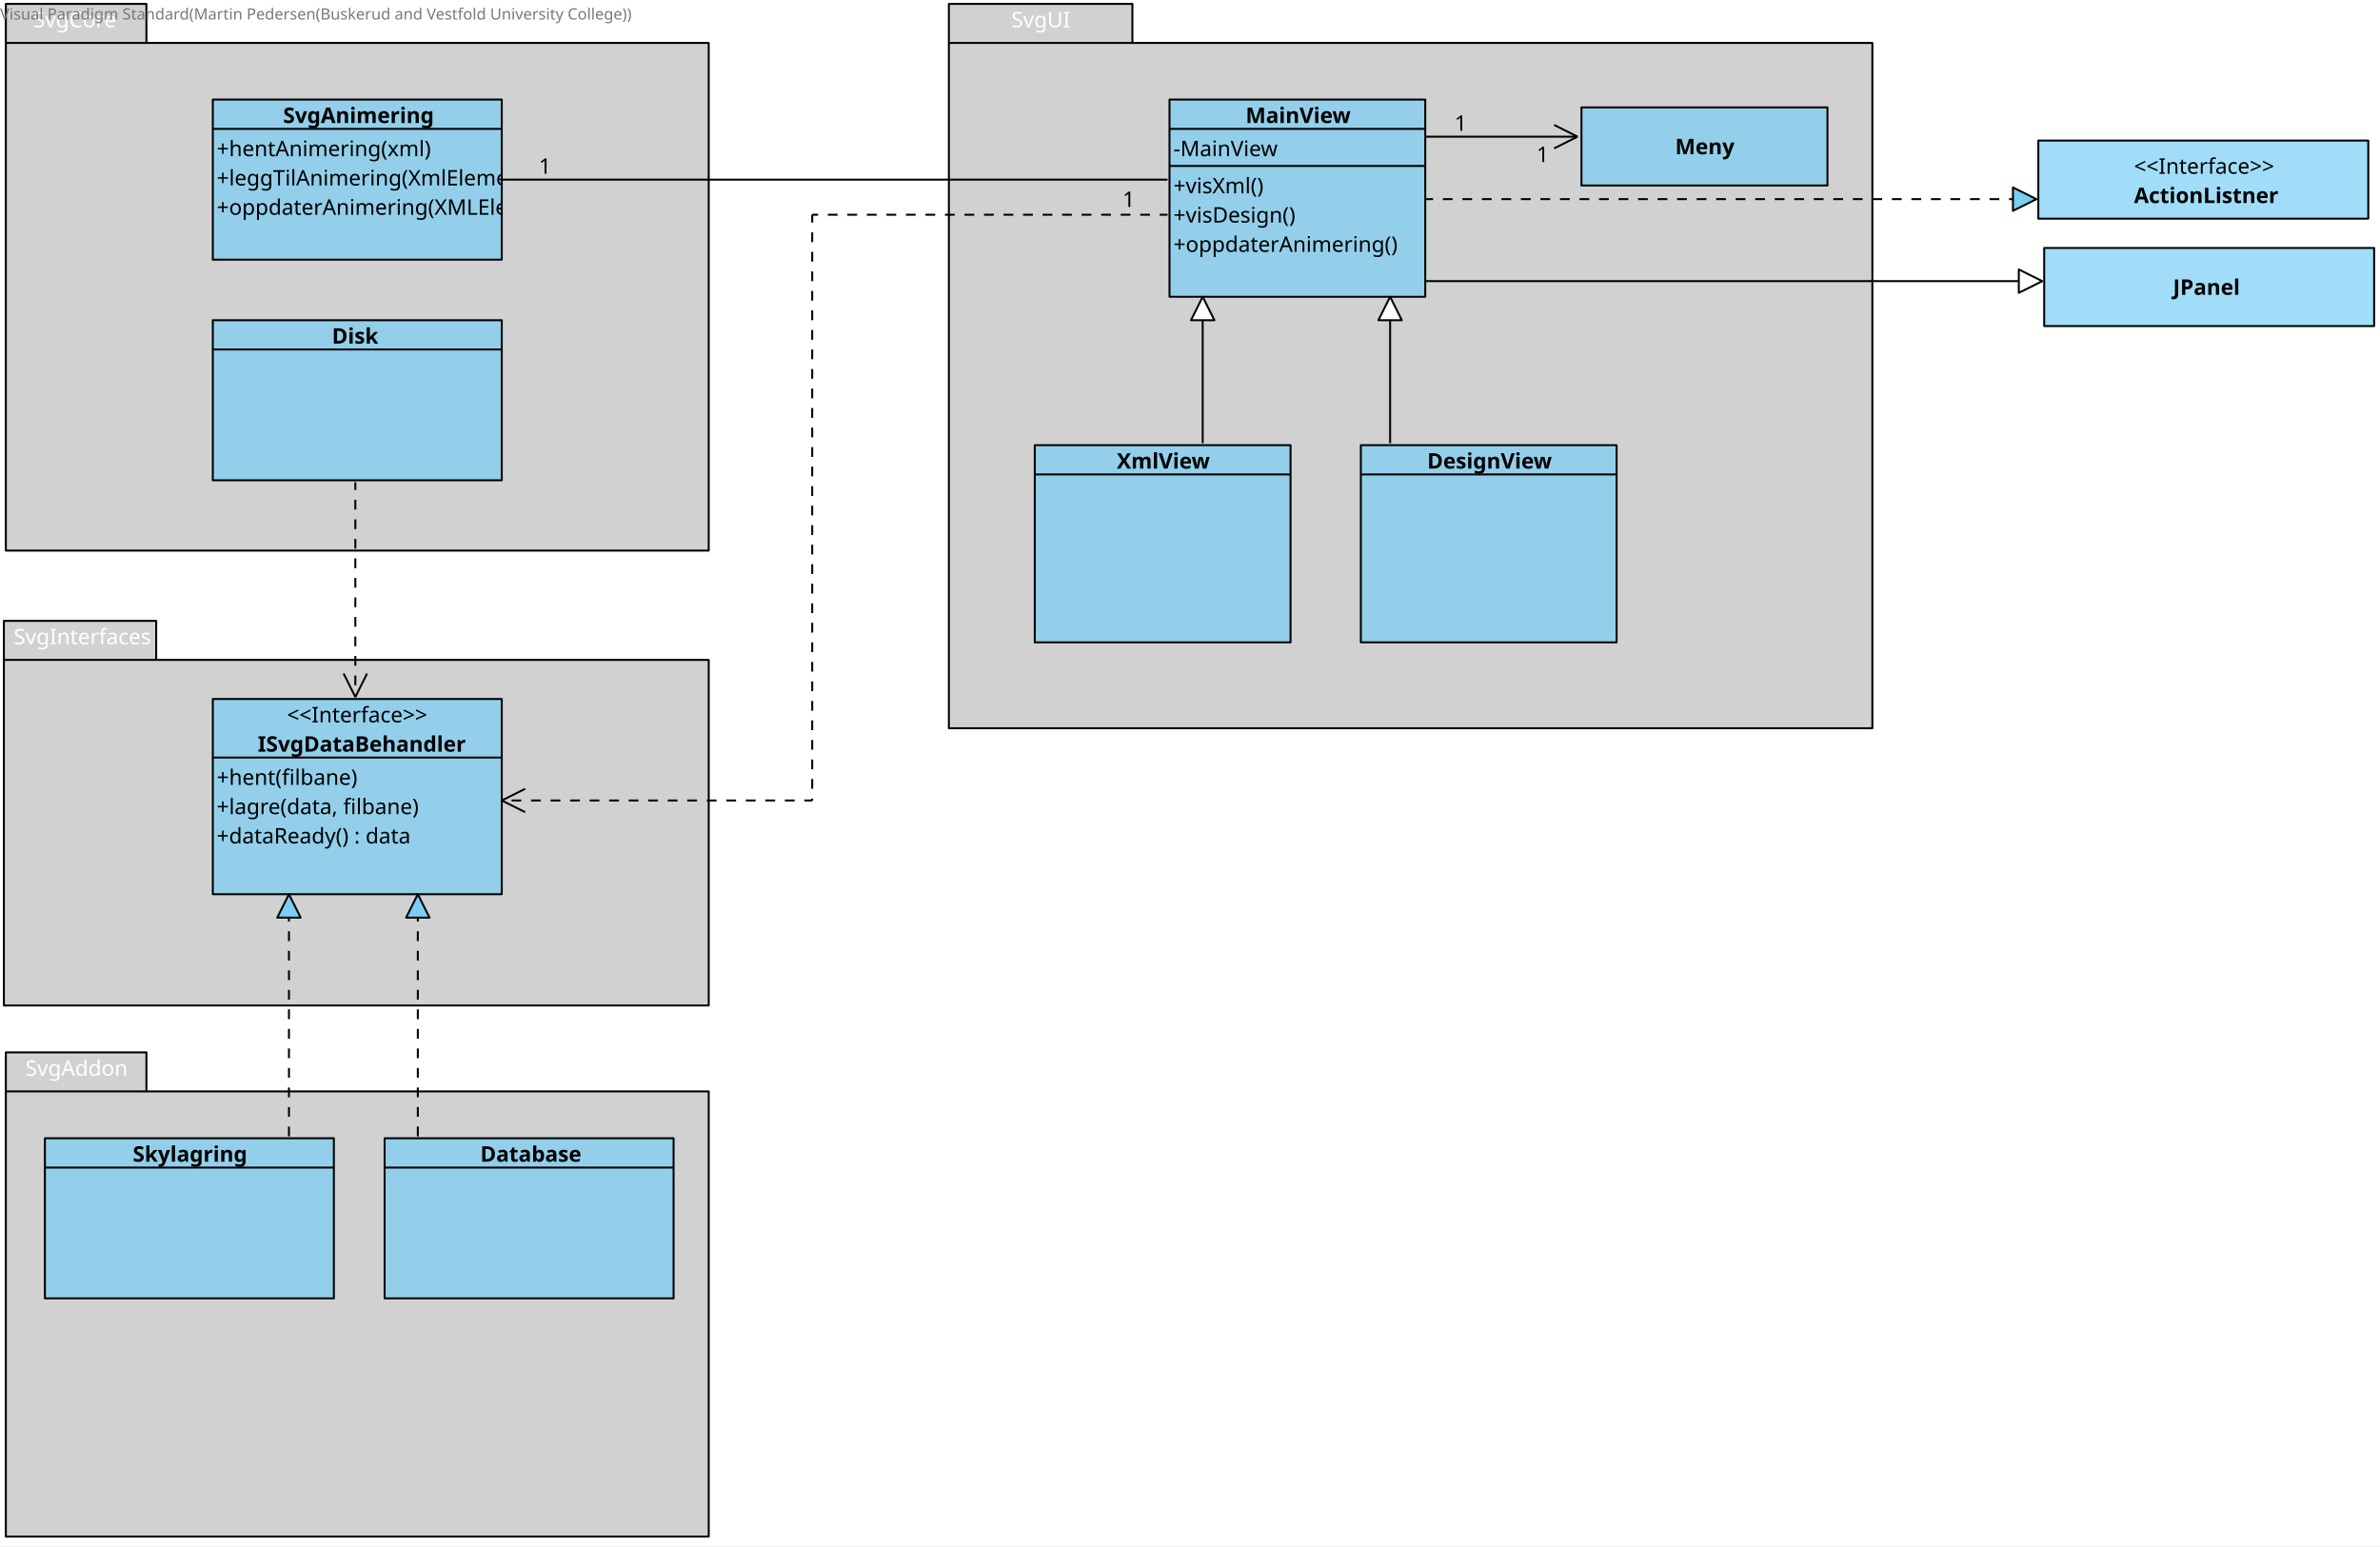
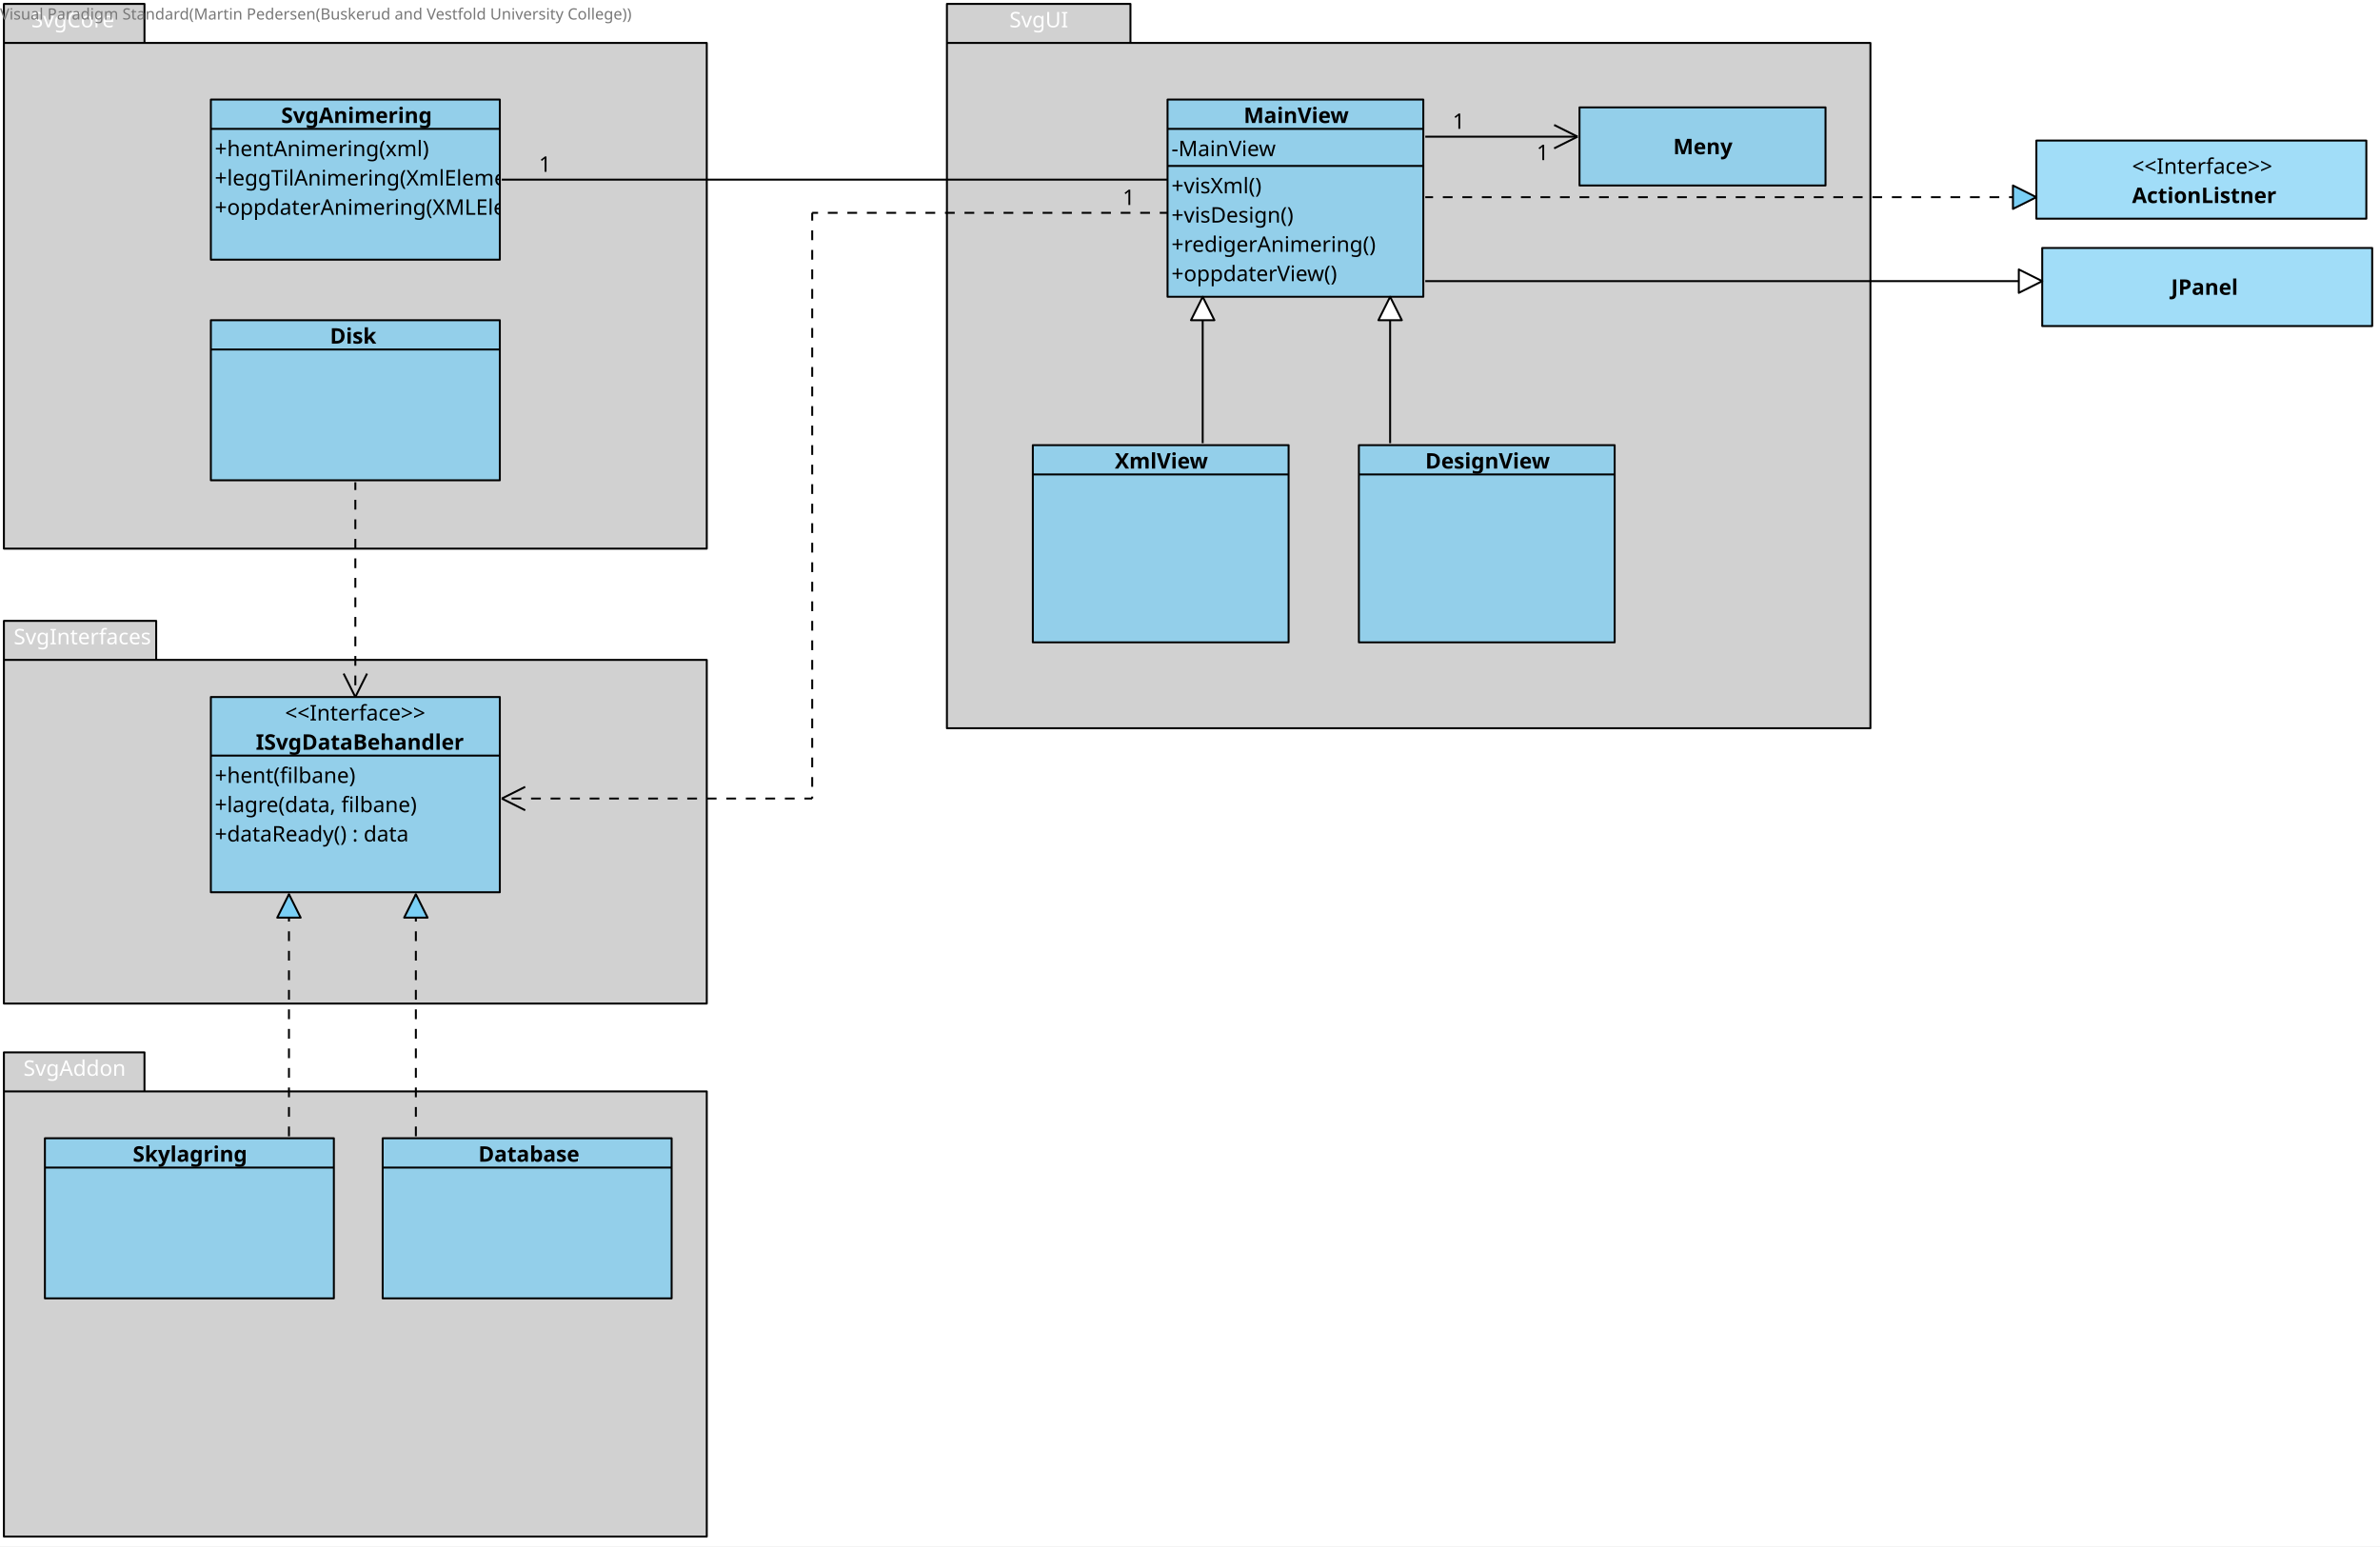
<svg xmlns="http://www.w3.org/2000/svg" fill-opacity="0" color-rendering="auto" color-interpolation="auto" text-rendering="auto" stroke="rgb(0,0,0)" stroke-linecap="square" width="1219" stroke-miterlimit="10" shape-rendering="auto" stroke-opacity="0" fill="rgb(0,0,0)" stroke-dasharray="none" font-weight="normal" stroke-width="1" height="792" font-family="'Dialog'" font-style="normal" stroke-linejoin="miter" font-size="12" stroke-dashoffset="0" image-rendering="auto">
  <defs id="genericDefs" />
  <g>
    <defs id="defs1">
      <clipPath clipPathUnits="userSpaceOnUse" id="clipPath1">
        <path d="M-7 -7 L485 -7 L485 383 L-7 383 L-7 -7 Z" />
      </clipPath>
      <clipPath clipPathUnits="userSpaceOnUse" id="clipPath2">
        <path d="M0 0 L0 20 L94 20 L94 0 Z" />
      </clipPath>
      <clipPath clipPathUnits="userSpaceOnUse" id="clipPath3">
        <path d="M-7 -7 L142 -7 L142 112 L-7 112 L-7 -7 Z" />
      </clipPath>
      <clipPath clipPathUnits="userSpaceOnUse" id="clipPath4">
        <path d="M0 0 L0 86 L131 86 L131 0 Z" />
      </clipPath>
      <clipPath clipPathUnits="userSpaceOnUse" id="clipPath5">
        <path d="M0 0 L0 15 L131 15 L131 0 Z" />
      </clipPath>
      <clipPath clipPathUnits="userSpaceOnUse" id="clipPath6">
-         <path d="M-7 -7 L372 -7 L372 292 L-7 292 L-7 -7 Z" />
+         <path d="M-7 -7 L372 -7 L372 291 L-7 291 L-7 -7 Z" />
      </clipPath>
      <clipPath clipPathUnits="userSpaceOnUse" id="clipPath7">
        <path d="M0 0 L0 20 L72 20 L72 0 Z" />
      </clipPath>
      <clipPath clipPathUnits="userSpaceOnUse" id="clipPath8">
        <path d="M-7 -7 L180 -7 L180 51 L-7 51 L-7 -7 Z" />
      </clipPath>
      <clipPath clipPathUnits="userSpaceOnUse" id="clipPath9">
        <path d="M0 0 L0 40 L169 40 L169 0 Z" />
      </clipPath>
      <clipPath clipPathUnits="userSpaceOnUse" id="clipPath10">
        <path d="M-7 -7 L159 -7 L159 93 L-7 93 L-7 -7 Z" />
      </clipPath>
      <clipPath clipPathUnits="userSpaceOnUse" id="clipPath11">
        <path d="M0 0 L0 67 L148 67 L148 0 Z" />
      </clipPath>
      <clipPath clipPathUnits="userSpaceOnUse" id="clipPath12">
        <path d="M0 0 L0 15 L148 15 L148 0 Z" />
      </clipPath>
      <clipPath clipPathUnits="userSpaceOnUse" id="clipPath13">
        <path d="M-7 -7 L137 -7 L137 51 L-7 51 L-7 -7 Z" />
      </clipPath>
      <clipPath clipPathUnits="userSpaceOnUse" id="clipPath14">
        <path d="M0 0 L0 40 L126 40 L126 0 Z" />
      </clipPath>
      <clipPath clipPathUnits="userSpaceOnUse" id="clipPath15">
        <path d="M-7 -7 L372 -7 L372 260 L-7 260 L-7 -7 Z" />
      </clipPath>
      <clipPath clipPathUnits="userSpaceOnUse" id="clipPath16">
-         <path d="M-7 -7 L373 -7 L373 209 L-7 209 L-7 -7 Z" />
+         <path d="M-7 -7 L372 -7 L372 208 L-7 208 L-7 -7 Z" />
      </clipPath>
      <clipPath clipPathUnits="userSpaceOnUse" id="clipPath17">
        <path d="M0 0 L0 20 L78 20 L78 0 Z" />
      </clipPath>
      <clipPath clipPathUnits="userSpaceOnUse" id="clipPath18">
        <path d="M-7 -7 L159 -7 L159 111 L-7 111 L-7 -7 Z" />
      </clipPath>
      <clipPath clipPathUnits="userSpaceOnUse" id="clipPath19">
        <path d="M0 0 L0 70 L148 70 L148 0 Z" />
      </clipPath>
      <clipPath clipPathUnits="userSpaceOnUse" id="clipPath20">
        <path d="M0 0 L0 30 L148 30 L148 0 Z" />
      </clipPath>
      <clipPath clipPathUnits="userSpaceOnUse" id="clipPath21">
        <path d="M-7 -7 L38 -7 L38 26 L-7 26 L-7 -7 Z" />
      </clipPath>
      <clipPath clipPathUnits="userSpaceOnUse" id="clipPath22">
        <path d="M0 0 L0 15 L27 15 L27 0 Z" />
      </clipPath>
      <clipPath clipPathUnits="userSpaceOnUse" id="clipPath23">
        <path d="M0 0 L54 0 L54 129 L0 129 L0 0 Z" />
      </clipPath>
      <clipPath clipPathUnits="userSpaceOnUse" id="clipPath24">
        <path d="M0 0 L0 129 L54 129 L54 0 Z" />
      </clipPath>
      <clipPath clipPathUnits="userSpaceOnUse" id="clipPath25">
        <path d="M0 0 L370 0 L370 54 L0 54 L0 0 Z" />
      </clipPath>
      <clipPath clipPathUnits="userSpaceOnUse" id="clipPath26">
        <path d="M0 0 L0 54 L370 54 L370 0 Z" />
      </clipPath>
      <clipPath clipPathUnits="userSpaceOnUse" id="clipPath27">
        <path d="M0 0 L132 0 L132 54 L0 54 L0 0 Z" />
      </clipPath>
      <clipPath clipPathUnits="userSpaceOnUse" id="clipPath28">
        <path d="M0 0 L0 54 L132 54 L132 0 Z" />
      </clipPath>
      <clipPath clipPathUnits="userSpaceOnUse" id="clipPath29">
        <path d="M0 0 L54 0 L54 164 L0 164 L0 0 Z" />
      </clipPath>
      <clipPath clipPathUnits="userSpaceOnUse" id="clipPath30">
        <path d="M0 0 L0 164 L54 164 L54 0 Z" />
      </clipPath>
      <clipPath clipPathUnits="userSpaceOnUse" id="clipPath31">
        <path d="M0 0 L395 0 L395 54 L0 54 L0 0 Z" />
      </clipPath>
      <clipPath clipPathUnits="userSpaceOnUse" id="clipPath32">
        <path d="M0 0 L0 54 L395 54 L395 0 Z" />
      </clipPath>
      <clipPath clipPathUnits="userSpaceOnUse" id="clipPath33">
        <path d="M0 0 L395 0 L395 354 L0 354 L0 0 Z" />
      </clipPath>
      <clipPath clipPathUnits="userSpaceOnUse" id="clipPath34">
        <path d="M0 0 L0 354 L395 354 L395 0 Z" />
      </clipPath>
      <clipPath clipPathUnits="userSpaceOnUse" id="clipPath35">
        <path d="M0 0 L54 0 L54 178 L0 178 L0 0 Z" />
      </clipPath>
      <clipPath clipPathUnits="userSpaceOnUse" id="clipPath36">
        <path d="M0 0 L0 178 L54 178 L54 0 Z" />
      </clipPath>
      <clipPath clipPathUnits="userSpaceOnUse" id="clipPath37">
        <path d="M0 0 L367 0 L367 54 L0 54 L0 0 Z" />
      </clipPath>
      <clipPath clipPathUnits="userSpaceOnUse" id="clipPath38">
        <path d="M0 0 L0 54 L367 54 L367 0 Z" />
      </clipPath>
    </defs>
    <g fill="white" text-rendering="geometricPrecision" fill-opacity="1" stroke-opacity="1" stroke="white">
      <rect x="0" width="1219" height="792" y="0" stroke="none" />
    </g>
-     <g font-size="11" transform="translate(486,2)" fill-opacity="0.729" fill="rgb(192,192,192)" text-rendering="geometricPrecision" font-family="sans-serif" stroke="rgb(192,192,192)" stroke-opacity="0.729">
+     <g font-size="11" transform="translate(485,2)" fill-opacity="0.729" fill="rgb(192,192,192)" text-rendering="geometricPrecision" font-family="sans-serif" stroke="rgb(192,192,192)" stroke-opacity="0.729">
      <rect x="0" width="94" height="20" y="0" clip-path="url(#clipPath1)" stroke="none" />
      <rect x="0" width="473" height="351" y="20" clip-path="url(#clipPath1)" stroke="none" />
    </g>
-     <g stroke-linecap="butt" font-size="11" transform="translate(486,2)" fill-opacity="1" fill="black" text-rendering="geometricPrecision" font-family="sans-serif" stroke-linejoin="round" stroke="black" stroke-opacity="1" stroke-miterlimit="0">
+     <g stroke-linecap="butt" font-size="11" transform="translate(485,2)" fill-opacity="1" fill="black" text-rendering="geometricPrecision" font-family="sans-serif" stroke-linejoin="round" stroke="black" stroke-opacity="1" stroke-miterlimit="0">
      <path fill="none" d="M0 20 L473 20 L473 371 L0 371 L0 0 L94 0 L94 20" clip-path="url(#clipPath1)" />
    </g>
-     <g font-size="11" transform="translate(486,2)" fill-opacity="1" fill="white" text-rendering="geometricPrecision" font-family="sans-serif" stroke="white" stroke-opacity="1">
+     <g font-size="11" transform="translate(485,2)" fill-opacity="1" fill="white" text-rendering="geometricPrecision" font-family="sans-serif" stroke="white" stroke-opacity="1">
      <text x="32" xml:space="preserve" y="12" clip-path="url(#clipPath2)" stroke="none">SvgUI</text>
    </g>
-     <g font-size="11" transform="translate(599,51)" fill-opacity="0.702" fill="rgb(122,207,245)" text-rendering="geometricPrecision" font-family="sans-serif" stroke="rgb(122,207,245)" font-weight="bold" stroke-opacity="0.702">
+     <g font-size="11" transform="translate(598,51)" fill-opacity="0.702" fill="rgb(122,207,245)" text-rendering="geometricPrecision" font-family="sans-serif" stroke="rgb(122,207,245)" font-weight="bold" stroke-opacity="0.702">
      <rect x="0" width="131" height="101" y="0" clip-path="url(#clipPath3)" stroke="none" />
    </g>
-     <g stroke-linecap="butt" font-size="11" transform="translate(599,51)" fill-opacity="1" fill="black" text-rendering="geometricPrecision" font-family="sans-serif" stroke-linejoin="round" stroke="black" font-weight="bold" stroke-opacity="1" stroke-miterlimit="0">
+     <g stroke-linecap="butt" font-size="11" transform="translate(598,51)" fill-opacity="1" fill="black" text-rendering="geometricPrecision" font-family="sans-serif" stroke-linejoin="round" stroke="black" font-weight="bold" stroke-opacity="1" stroke-miterlimit="0">
      <rect fill="none" x="0" width="131" height="101" y="0" clip-path="url(#clipPath3)" />
      <line y2="15" fill="none" x1="0" clip-path="url(#clipPath3)" x2="131" y1="15" />
    </g>
-     <g font-size="11" transform="matrix(1,0,0,1,599,66)" fill-opacity="1" fill="black" text-rendering="geometricPrecision" font-family="sans-serif" stroke="black" stroke-opacity="1">
+     <g font-size="11" transform="matrix(1,0,0,1,598,66)" fill-opacity="1" fill="black" text-rendering="geometricPrecision" font-family="sans-serif" stroke="black" stroke-opacity="1">
      <text x="2" xml:space="preserve" y="14" clip-path="url(#clipPath4)" stroke="none">-MainView</text>
    </g>
-     <g stroke-linecap="butt" font-size="11" transform="matrix(1,0,0,1,599,66)" fill-opacity="1" fill="black" text-rendering="geometricPrecision" font-family="sans-serif" stroke-linejoin="bevel" stroke="black" stroke-opacity="1" stroke-miterlimit="0">
+     <g stroke-linecap="butt" font-size="11" transform="matrix(1,0,0,1,598,66)" fill-opacity="1" fill="black" text-rendering="geometricPrecision" font-family="sans-serif" stroke-linejoin="bevel" stroke="black" stroke-opacity="1" stroke-miterlimit="0">
      <line y2="19" fill="none" x1="0" clip-path="url(#clipPath4)" x2="131" y1="19" />
    </g>
-     <g font-size="11" transform="matrix(1,0,0,1,599,66)" fill-opacity="1" fill="black" text-rendering="geometricPrecision" font-family="sans-serif" stroke="black" stroke-opacity="1">
+     <g font-size="11" transform="matrix(1,0,0,1,598,66)" fill-opacity="1" fill="black" text-rendering="geometricPrecision" font-family="sans-serif" stroke="black" stroke-opacity="1">
      <text x="2" xml:space="preserve" y="33" clip-path="url(#clipPath4)" stroke="none">+visXml()</text>
    </g>
-     <g font-size="11" transform="matrix(1,0,0,1,599,66)" fill-opacity="1" fill="black" text-rendering="geometricPrecision" font-family="sans-serif" stroke="black" stroke-opacity="1">
+     <g font-size="11" transform="matrix(1,0,0,1,598,66)" fill-opacity="1" fill="black" text-rendering="geometricPrecision" font-family="sans-serif" stroke="black" stroke-opacity="1">
      <text x="2" xml:space="preserve" y="48" clip-path="url(#clipPath4)" stroke="none">+visDesign()</text>
    </g>
-     <g font-size="11" transform="matrix(1,0,0,1,599,66)" fill-opacity="1" fill="black" text-rendering="geometricPrecision" font-family="sans-serif" stroke="black" stroke-opacity="1">
-       <text x="2" xml:space="preserve" y="63" clip-path="url(#clipPath4)" stroke="none">+oppdaterAnimering()</text>
-     </g>
-     <g font-size="11" transform="translate(599,51)" fill-opacity="1" fill="black" text-rendering="geometricPrecision" font-family="sans-serif" stroke="black" font-weight="bold" stroke-opacity="1">
+     <g font-size="11" transform="matrix(1,0,0,1,598,66)" fill-opacity="1" fill="black" text-rendering="geometricPrecision" font-family="sans-serif" stroke="black" stroke-opacity="1">
+       <text x="2" xml:space="preserve" y="63" clip-path="url(#clipPath4)" stroke="none">+redigerAnimering()</text>
+     </g>
+     <g font-size="11" transform="matrix(1,0,0,1,598,66)" fill-opacity="1" fill="black" text-rendering="geometricPrecision" font-family="sans-serif" stroke="black" stroke-opacity="1">
+       <text x="2" xml:space="preserve" y="78" clip-path="url(#clipPath4)" stroke="none">+oppdaterView()</text>
+     </g>
+     <g font-size="11" transform="translate(598,51)" fill-opacity="1" fill="black" text-rendering="geometricPrecision" font-family="sans-serif" stroke="black" font-weight="bold" stroke-opacity="1">
      <text x="39" xml:space="preserve" y="12" clip-path="url(#clipPath5)" stroke="none">MainView</text>
    </g>
-     <g font-size="11" transform="translate(530,228)" fill-opacity="0.702" fill="rgb(122,207,245)" text-rendering="geometricPrecision" font-family="sans-serif" stroke="rgb(122,207,245)" font-weight="bold" stroke-opacity="0.702">
+     <g font-size="11" transform="translate(529,228)" fill-opacity="0.702" fill="rgb(122,207,245)" text-rendering="geometricPrecision" font-family="sans-serif" stroke="rgb(122,207,245)" font-weight="bold" stroke-opacity="0.702">
      <rect x="0" width="131" height="101" y="0" clip-path="url(#clipPath3)" stroke="none" />
    </g>
-     <g stroke-linecap="butt" font-size="11" transform="translate(530,228)" fill-opacity="1" fill="black" text-rendering="geometricPrecision" font-family="sans-serif" stroke-linejoin="round" stroke="black" font-weight="bold" stroke-opacity="1" stroke-miterlimit="0">
+     <g stroke-linecap="butt" font-size="11" transform="translate(529,228)" fill-opacity="1" fill="black" text-rendering="geometricPrecision" font-family="sans-serif" stroke-linejoin="round" stroke="black" font-weight="bold" stroke-opacity="1" stroke-miterlimit="0">
      <rect fill="none" x="0" width="131" height="101" y="0" clip-path="url(#clipPath3)" />
      <line y2="15" fill="none" x1="0" clip-path="url(#clipPath3)" x2="131" y1="15" />
    </g>
-     <g font-size="11" transform="translate(530,228)" fill-opacity="1" fill="black" text-rendering="geometricPrecision" font-family="sans-serif" stroke="black" font-weight="bold" stroke-opacity="1">
+     <g font-size="11" transform="translate(529,228)" fill-opacity="1" fill="black" text-rendering="geometricPrecision" font-family="sans-serif" stroke="black" font-weight="bold" stroke-opacity="1">
      <text x="42" xml:space="preserve" y="12" clip-path="url(#clipPath5)" stroke="none">XmlView</text>
    </g>
-     <g font-size="11" transform="translate(3,2)" fill-opacity="0.729" fill="rgb(192,192,192)" text-rendering="geometricPrecision" font-family="sans-serif" stroke="rgb(192,192,192)" stroke-opacity="0.729">
+     <g font-size="11" transform="translate(2,2)" fill-opacity="0.729" fill="rgb(192,192,192)" text-rendering="geometricPrecision" font-family="sans-serif" stroke="rgb(192,192,192)" stroke-opacity="0.729">
      <rect x="0" width="72" height="20" y="0" clip-path="url(#clipPath6)" stroke="none" />
-       <rect x="0" width="360" height="260" y="20" clip-path="url(#clipPath6)" stroke="none" />
-     </g>
-     <g stroke-linecap="butt" font-size="11" transform="translate(3,2)" fill-opacity="1" fill="black" text-rendering="geometricPrecision" font-family="sans-serif" stroke-linejoin="round" stroke="black" stroke-opacity="1" stroke-miterlimit="0">
-       <path fill="none" d="M0 20 L360 20 L360 280 L0 280 L0 0 L72 0 L72 20" clip-path="url(#clipPath6)" />
-     </g>
-     <g font-size="11" transform="translate(3,2)" fill-opacity="1" fill="white" text-rendering="geometricPrecision" font-family="sans-serif" stroke="white" stroke-opacity="1">
+       <rect x="0" width="360" height="259" y="20" clip-path="url(#clipPath6)" stroke="none" />
+     </g>
+     <g stroke-linecap="butt" font-size="11" transform="translate(2,2)" fill-opacity="1" fill="black" text-rendering="geometricPrecision" font-family="sans-serif" stroke-linejoin="round" stroke="black" stroke-opacity="1" stroke-miterlimit="0">
+       <path fill="none" d="M0 20 L360 20 L360 279 L0 279 L0 0 L72 0 L72 20" clip-path="url(#clipPath6)" />
+     </g>
+     <g font-size="11" transform="translate(2,2)" fill-opacity="1" fill="white" text-rendering="geometricPrecision" font-family="sans-serif" stroke="white" stroke-opacity="1">
      <text x="14" xml:space="preserve" y="12" clip-path="url(#clipPath7)" stroke="none">SvgCore</text>
    </g>
-     <g font-size="11" transform="translate(697,228)" fill-opacity="0.702" fill="rgb(122,207,245)" text-rendering="geometricPrecision" font-family="sans-serif" stroke="rgb(122,207,245)" font-weight="bold" stroke-opacity="0.702">
+     <g font-size="11" transform="translate(696,228)" fill-opacity="0.702" fill="rgb(122,207,245)" text-rendering="geometricPrecision" font-family="sans-serif" stroke="rgb(122,207,245)" font-weight="bold" stroke-opacity="0.702">
      <rect x="0" width="131" height="101" y="0" clip-path="url(#clipPath3)" stroke="none" />
    </g>
-     <g stroke-linecap="butt" font-size="11" transform="translate(697,228)" fill-opacity="1" fill="black" text-rendering="geometricPrecision" font-family="sans-serif" stroke-linejoin="round" stroke="black" font-weight="bold" stroke-opacity="1" stroke-miterlimit="0">
+     <g stroke-linecap="butt" font-size="11" transform="translate(696,228)" fill-opacity="1" fill="black" text-rendering="geometricPrecision" font-family="sans-serif" stroke-linejoin="round" stroke="black" font-weight="bold" stroke-opacity="1" stroke-miterlimit="0">
      <rect fill="none" x="0" width="131" height="101" y="0" clip-path="url(#clipPath3)" />
      <line y2="15" fill="none" x1="0" clip-path="url(#clipPath3)" x2="131" y1="15" />
    </g>
-     <g font-size="11" transform="translate(697,228)" fill-opacity="1" fill="black" text-rendering="geometricPrecision" font-family="sans-serif" stroke="black" font-weight="bold" stroke-opacity="1">
+     <g font-size="11" transform="translate(696,228)" fill-opacity="1" fill="black" text-rendering="geometricPrecision" font-family="sans-serif" stroke="black" font-weight="bold" stroke-opacity="1">
      <text x="34" xml:space="preserve" y="12" clip-path="url(#clipPath5)" stroke="none">DesignView</text>
    </g>
-     <g font-size="11" transform="translate(1047,127)" fill-opacity="0.702" fill="rgb(122,207,245)" text-rendering="geometricPrecision" font-family="sans-serif" stroke="rgb(122,207,245)" font-weight="bold" stroke-opacity="0.702">
+     <g font-size="11" transform="translate(1046,127)" fill-opacity="0.702" fill="rgb(122,207,245)" text-rendering="geometricPrecision" font-family="sans-serif" stroke="rgb(122,207,245)" font-weight="bold" stroke-opacity="0.702">
      <rect x="0" width="169" height="40" y="0" clip-path="url(#clipPath8)" stroke="none" />
    </g>
-     <g stroke-linecap="butt" font-size="11" transform="translate(1047,127)" fill-opacity="1" fill="black" text-rendering="geometricPrecision" font-family="sans-serif" stroke-linejoin="round" stroke="black" font-weight="bold" stroke-opacity="1" stroke-miterlimit="0">
+     <g stroke-linecap="butt" font-size="11" transform="translate(1046,127)" fill-opacity="1" fill="black" text-rendering="geometricPrecision" font-family="sans-serif" stroke-linejoin="round" stroke="black" font-weight="bold" stroke-opacity="1" stroke-miterlimit="0">
      <rect fill="none" x="0" width="169" height="40" y="0" clip-path="url(#clipPath8)" />
    </g>
-     <g font-size="11" transform="translate(1047,127)" fill-opacity="1" fill="black" text-rendering="geometricPrecision" font-family="sans-serif" stroke="black" font-weight="bold" stroke-opacity="1">
+     <g font-size="11" transform="translate(1046,127)" fill-opacity="1" fill="black" text-rendering="geometricPrecision" font-family="sans-serif" stroke="black" font-weight="bold" stroke-opacity="1">
      <text x="66" xml:space="preserve" y="24" clip-path="url(#clipPath9)" stroke="none">JPanel</text>
    </g>
-     <g font-size="11" transform="translate(109,51)" fill-opacity="0.702" fill="rgb(122,207,245)" text-rendering="geometricPrecision" font-family="sans-serif" stroke="rgb(122,207,245)" font-weight="bold" stroke-opacity="0.702">
+     <g font-size="11" transform="translate(108,51)" fill-opacity="0.702" fill="rgb(122,207,245)" text-rendering="geometricPrecision" font-family="sans-serif" stroke="rgb(122,207,245)" font-weight="bold" stroke-opacity="0.702">
      <rect x="0" width="148" height="82" y="0" clip-path="url(#clipPath10)" stroke="none" />
    </g>
-     <g stroke-linecap="butt" font-size="11" transform="translate(109,51)" fill-opacity="1" fill="black" text-rendering="geometricPrecision" font-family="sans-serif" stroke-linejoin="round" stroke="black" font-weight="bold" stroke-opacity="1" stroke-miterlimit="0">
+     <g stroke-linecap="butt" font-size="11" transform="translate(108,51)" fill-opacity="1" fill="black" text-rendering="geometricPrecision" font-family="sans-serif" stroke-linejoin="round" stroke="black" font-weight="bold" stroke-opacity="1" stroke-miterlimit="0">
      <rect fill="none" x="0" width="148" height="82" y="0" clip-path="url(#clipPath10)" />
      <line y2="15" fill="none" x1="0" clip-path="url(#clipPath10)" x2="148" y1="15" />
    </g>
-     <g font-size="11" transform="matrix(1,0,0,1,109,66)" fill-opacity="1" fill="black" text-rendering="geometricPrecision" font-family="sans-serif" stroke="black" stroke-opacity="1">
+     <g font-size="11" transform="matrix(1,0,0,1,108,66)" fill-opacity="1" fill="black" text-rendering="geometricPrecision" font-family="sans-serif" stroke="black" stroke-opacity="1">
      <text x="2" xml:space="preserve" y="14" clip-path="url(#clipPath11)" stroke="none">+hentAnimering(xml)</text>
    </g>
-     <g font-size="11" transform="matrix(1,0,0,1,109,66)" fill-opacity="1" fill="black" text-rendering="geometricPrecision" font-family="sans-serif" stroke="black" stroke-opacity="1">
+     <g font-size="11" transform="matrix(1,0,0,1,108,66)" fill-opacity="1" fill="black" text-rendering="geometricPrecision" font-family="sans-serif" stroke="black" stroke-opacity="1">
      <text x="2" xml:space="preserve" y="29" clip-path="url(#clipPath11)" stroke="none">+leggTilAnimering(XmlElement)</text>
    </g>
-     <g font-size="11" transform="matrix(1,0,0,1,109,66)" fill-opacity="1" fill="black" text-rendering="geometricPrecision" font-family="sans-serif" stroke="black" stroke-opacity="1">
+     <g font-size="11" transform="matrix(1,0,0,1,108,66)" fill-opacity="1" fill="black" text-rendering="geometricPrecision" font-family="sans-serif" stroke="black" stroke-opacity="1">
      <text x="2" xml:space="preserve" y="44" clip-path="url(#clipPath11)" stroke="none">+oppdaterAnimering(XMLEle...</text>
    </g>
-     <g font-size="11" transform="translate(109,51)" fill-opacity="1" fill="black" text-rendering="geometricPrecision" font-family="sans-serif" stroke="black" font-weight="bold" stroke-opacity="1">
+     <g font-size="11" transform="translate(108,51)" fill-opacity="1" fill="black" text-rendering="geometricPrecision" font-family="sans-serif" stroke="black" font-weight="bold" stroke-opacity="1">
      <text x="36" xml:space="preserve" y="12" clip-path="url(#clipPath12)" stroke="none">SvgAnimering</text>
    </g>
-     <g font-size="11" transform="translate(810,55)" fill-opacity="0.702" fill="rgb(122,207,245)" text-rendering="geometricPrecision" font-family="sans-serif" stroke="rgb(122,207,245)" font-weight="bold" stroke-opacity="0.702">
+     <g font-size="11" transform="translate(809,55)" fill-opacity="0.702" fill="rgb(122,207,245)" text-rendering="geometricPrecision" font-family="sans-serif" stroke="rgb(122,207,245)" font-weight="bold" stroke-opacity="0.702">
      <rect x="0" width="126" height="40" y="0" clip-path="url(#clipPath13)" stroke="none" />
    </g>
-     <g stroke-linecap="butt" font-size="11" transform="translate(810,55)" fill-opacity="1" fill="black" text-rendering="geometricPrecision" font-family="sans-serif" stroke-linejoin="round" stroke="black" font-weight="bold" stroke-opacity="1" stroke-miterlimit="0">
+     <g stroke-linecap="butt" font-size="11" transform="translate(809,55)" fill-opacity="1" fill="black" text-rendering="geometricPrecision" font-family="sans-serif" stroke-linejoin="round" stroke="black" font-weight="bold" stroke-opacity="1" stroke-miterlimit="0">
      <rect fill="none" x="0" width="126" height="40" y="0" clip-path="url(#clipPath13)" />
    </g>
-     <g font-size="11" transform="translate(810,55)" fill-opacity="1" fill="black" text-rendering="geometricPrecision" font-family="sans-serif" stroke="black" font-weight="bold" stroke-opacity="1">
+     <g font-size="11" transform="translate(809,55)" fill-opacity="1" fill="black" text-rendering="geometricPrecision" font-family="sans-serif" stroke="black" font-weight="bold" stroke-opacity="1">
      <text x="48" xml:space="preserve" y="24" clip-path="url(#clipPath14)" stroke="none">Meny</text>
    </g>
-     <g font-size="11" transform="translate(1044,72)" fill-opacity="0.702" fill="rgb(122,207,245)" text-rendering="geometricPrecision" font-family="sans-serif" stroke="rgb(122,207,245)" font-weight="bold" stroke-opacity="0.702">
+     <g font-size="11" transform="translate(1043,72)" fill-opacity="0.702" fill="rgb(122,207,245)" text-rendering="geometricPrecision" font-family="sans-serif" stroke="rgb(122,207,245)" font-weight="bold" stroke-opacity="0.702">
      <rect x="0" width="169" height="40" y="0" clip-path="url(#clipPath8)" stroke="none" />
    </g>
-     <g stroke-linecap="butt" font-size="11" transform="translate(1044,72)" fill-opacity="1" fill="black" text-rendering="geometricPrecision" font-family="sans-serif" stroke-linejoin="round" stroke="black" font-weight="bold" stroke-opacity="1" stroke-miterlimit="0">
+     <g stroke-linecap="butt" font-size="11" transform="translate(1043,72)" fill-opacity="1" fill="black" text-rendering="geometricPrecision" font-family="sans-serif" stroke-linejoin="round" stroke="black" font-weight="bold" stroke-opacity="1" stroke-miterlimit="0">
      <rect fill="none" x="0" width="169" height="40" y="0" clip-path="url(#clipPath8)" />
    </g>
-     <g font-size="11" transform="translate(1044,72)" fill-opacity="1" fill="black" text-rendering="geometricPrecision" font-family="sans-serif" stroke="black" stroke-opacity="1">
+     <g font-size="11" transform="translate(1043,72)" fill-opacity="1" fill="black" text-rendering="geometricPrecision" font-family="sans-serif" stroke="black" stroke-opacity="1">
      <text x="49" xml:space="preserve" y="17" clip-path="url(#clipPath9)" stroke="none">&lt;&lt;Interface&gt;&gt;</text>
      <text x="49" xml:space="preserve" y="32" clip-path="url(#clipPath9)" font-weight="bold" stroke="none">ActionListner</text>
    </g>
-     <g font-size="11" transform="translate(109,164)" fill-opacity="0.702" fill="rgb(122,207,245)" text-rendering="geometricPrecision" font-family="sans-serif" stroke="rgb(122,207,245)" font-weight="bold" stroke-opacity="0.702">
+     <g font-size="11" transform="translate(108,164)" fill-opacity="0.702" fill="rgb(122,207,245)" text-rendering="geometricPrecision" font-family="sans-serif" stroke="rgb(122,207,245)" font-weight="bold" stroke-opacity="0.702">
      <rect x="0" width="148" height="82" y="0" clip-path="url(#clipPath10)" stroke="none" />
    </g>
-     <g stroke-linecap="butt" font-size="11" transform="translate(109,164)" fill-opacity="1" fill="black" text-rendering="geometricPrecision" font-family="sans-serif" stroke-linejoin="round" stroke="black" font-weight="bold" stroke-opacity="1" stroke-miterlimit="0">
+     <g stroke-linecap="butt" font-size="11" transform="translate(108,164)" fill-opacity="1" fill="black" text-rendering="geometricPrecision" font-family="sans-serif" stroke-linejoin="round" stroke="black" font-weight="bold" stroke-opacity="1" stroke-miterlimit="0">
      <rect fill="none" x="0" width="148" height="82" y="0" clip-path="url(#clipPath10)" />
      <line y2="15" fill="none" x1="0" clip-path="url(#clipPath10)" x2="148" y1="15" />
    </g>
-     <g font-size="11" transform="translate(109,164)" fill-opacity="1" fill="black" text-rendering="geometricPrecision" font-family="sans-serif" stroke="black" font-weight="bold" stroke-opacity="1">
+     <g font-size="11" transform="translate(108,164)" fill-opacity="1" fill="black" text-rendering="geometricPrecision" font-family="sans-serif" stroke="black" font-weight="bold" stroke-opacity="1">
      <text x="61" xml:space="preserve" y="12" clip-path="url(#clipPath12)" stroke="none">Disk</text>
    </g>
-     <g font-size="11" transform="translate(3,539)" fill-opacity="0.729" fill="rgb(192,192,192)" text-rendering="geometricPrecision" font-family="sans-serif" stroke="rgb(192,192,192)" stroke-opacity="0.729">
+     <g font-size="11" transform="translate(2,539)" fill-opacity="0.729" fill="rgb(192,192,192)" text-rendering="geometricPrecision" font-family="sans-serif" stroke="rgb(192,192,192)" stroke-opacity="0.729">
      <rect x="0" width="72" height="20" y="0" clip-path="url(#clipPath15)" stroke="none" />
      <rect x="0" width="360" height="228" y="20" clip-path="url(#clipPath15)" stroke="none" />
    </g>
-     <g stroke-linecap="butt" font-size="11" transform="translate(3,539)" fill-opacity="1" fill="black" text-rendering="geometricPrecision" font-family="sans-serif" stroke-linejoin="round" stroke="black" stroke-opacity="1" stroke-miterlimit="0">
+     <g stroke-linecap="butt" font-size="11" transform="translate(2,539)" fill-opacity="1" fill="black" text-rendering="geometricPrecision" font-family="sans-serif" stroke-linejoin="round" stroke="black" stroke-opacity="1" stroke-miterlimit="0">
      <path fill="none" d="M0 20 L360 20 L360 248 L0 248 L0 0 L72 0 L72 20" clip-path="url(#clipPath15)" />
    </g>
-     <g font-size="11" transform="translate(3,539)" fill-opacity="1" fill="white" text-rendering="geometricPrecision" font-family="sans-serif" stroke="white" stroke-opacity="1">
+     <g font-size="11" transform="translate(2,539)" fill-opacity="1" fill="white" text-rendering="geometricPrecision" font-family="sans-serif" stroke="white" stroke-opacity="1">
      <text x="10" xml:space="preserve" y="12" clip-path="url(#clipPath7)" stroke="none">SvgAddon</text>
    </g>
-     <g font-size="11" transform="translate(197,583)" fill-opacity="0.702" fill="rgb(122,207,245)" text-rendering="geometricPrecision" font-family="sans-serif" stroke="rgb(122,207,245)" font-weight="bold" stroke-opacity="0.702">
+     <g font-size="11" transform="translate(196,583)" fill-opacity="0.702" fill="rgb(122,207,245)" text-rendering="geometricPrecision" font-family="sans-serif" stroke="rgb(122,207,245)" font-weight="bold" stroke-opacity="0.702">
      <rect x="0" width="148" height="82" y="0" clip-path="url(#clipPath10)" stroke="none" />
    </g>
-     <g stroke-linecap="butt" font-size="11" transform="translate(197,583)" fill-opacity="1" fill="black" text-rendering="geometricPrecision" font-family="sans-serif" stroke-linejoin="round" stroke="black" font-weight="bold" stroke-opacity="1" stroke-miterlimit="0">
+     <g stroke-linecap="butt" font-size="11" transform="translate(196,583)" fill-opacity="1" fill="black" text-rendering="geometricPrecision" font-family="sans-serif" stroke-linejoin="round" stroke="black" font-weight="bold" stroke-opacity="1" stroke-miterlimit="0">
      <rect fill="none" x="0" width="148" height="82" y="0" clip-path="url(#clipPath10)" />
      <line y2="15" fill="none" x1="0" clip-path="url(#clipPath10)" x2="148" y1="15" />
    </g>
-     <g font-size="11" transform="translate(197,583)" fill-opacity="1" fill="black" text-rendering="geometricPrecision" font-family="sans-serif" stroke="black" font-weight="bold" stroke-opacity="1">
+     <g font-size="11" transform="translate(196,583)" fill-opacity="1" fill="black" text-rendering="geometricPrecision" font-family="sans-serif" stroke="black" font-weight="bold" stroke-opacity="1">
      <text x="49" xml:space="preserve" y="12" clip-path="url(#clipPath12)" stroke="none">Database</text>
    </g>
    <g font-size="11" transform="translate(23,583)" fill-opacity="0.702" fill="rgb(122,207,245)" text-rendering="geometricPrecision" font-family="sans-serif" stroke="rgb(122,207,245)" font-weight="bold" stroke-opacity="0.702">
      <rect x="0" width="148" height="82" y="0" clip-path="url(#clipPath10)" stroke="none" />
    </g>
    <g stroke-linecap="butt" font-size="11" transform="translate(23,583)" fill-opacity="1" fill="black" text-rendering="geometricPrecision" font-family="sans-serif" stroke-linejoin="round" stroke="black" font-weight="bold" stroke-opacity="1" stroke-miterlimit="0">
      <rect fill="none" x="0" width="148" height="82" y="0" clip-path="url(#clipPath10)" />
      <line y2="15" fill="none" x1="0" clip-path="url(#clipPath10)" x2="148" y1="15" />
    </g>
    <g font-size="11" transform="translate(23,583)" fill-opacity="1" fill="black" text-rendering="geometricPrecision" font-family="sans-serif" stroke="black" font-weight="bold" stroke-opacity="1">
      <text x="45" xml:space="preserve" y="12" clip-path="url(#clipPath12)" stroke="none">Skylagring</text>
    </g>
    <g font-size="11" transform="translate(2,318)" fill-opacity="0.729" fill="rgb(192,192,192)" text-rendering="geometricPrecision" font-family="sans-serif" stroke="rgb(192,192,192)" stroke-opacity="0.729">
      <rect x="0" width="78" height="20" y="0" clip-path="url(#clipPath16)" stroke="none" />
-       <rect x="0" width="361" height="177" y="20" clip-path="url(#clipPath16)" stroke="none" />
+       <rect x="0" width="360" height="176" y="20" clip-path="url(#clipPath16)" stroke="none" />
    </g>
    <g stroke-linecap="butt" font-size="11" transform="translate(2,318)" fill-opacity="1" fill="black" text-rendering="geometricPrecision" font-family="sans-serif" stroke-linejoin="round" stroke="black" stroke-opacity="1" stroke-miterlimit="0">
-       <path fill="none" d="M0 20 L361 20 L361 197 L0 197 L0 0 L78 0 L78 20" clip-path="url(#clipPath16)" />
+       <path fill="none" d="M0 20 L360 20 L360 196 L0 196 L0 0 L78 0 L78 20" clip-path="url(#clipPath16)" />
    </g>
    <g font-size="11" transform="translate(2,318)" fill-opacity="1" fill="white" text-rendering="geometricPrecision" font-family="sans-serif" stroke="white" stroke-opacity="1">
      <text x="5" xml:space="preserve" y="12" clip-path="url(#clipPath17)" stroke="none">SvgInterfaces</text>
    </g>
-     <g font-size="11" transform="translate(109,358)" fill-opacity="0.702" fill="rgb(122,207,245)" text-rendering="geometricPrecision" font-family="sans-serif" stroke="rgb(122,207,245)" font-weight="bold" stroke-opacity="0.702">
+     <g font-size="11" transform="translate(108,357)" fill-opacity="0.702" fill="rgb(122,207,245)" text-rendering="geometricPrecision" font-family="sans-serif" stroke="rgb(122,207,245)" font-weight="bold" stroke-opacity="0.702">
      <rect x="0" width="148" height="100" y="0" clip-path="url(#clipPath18)" stroke="none" />
    </g>
-     <g stroke-linecap="butt" font-size="11" transform="translate(109,358)" fill-opacity="1" fill="black" text-rendering="geometricPrecision" font-family="sans-serif" stroke-linejoin="round" stroke="black" font-weight="bold" stroke-opacity="1" stroke-miterlimit="0">
+     <g stroke-linecap="butt" font-size="11" transform="translate(108,357)" fill-opacity="1" fill="black" text-rendering="geometricPrecision" font-family="sans-serif" stroke-linejoin="round" stroke="black" font-weight="bold" stroke-opacity="1" stroke-miterlimit="0">
      <rect fill="none" x="0" width="148" height="100" y="0" clip-path="url(#clipPath18)" />
      <line y2="30" fill="none" x1="0" clip-path="url(#clipPath18)" x2="148" y1="30" />
    </g>
-     <g font-size="11" transform="matrix(1,0,0,1,109,388)" fill-opacity="1" fill="black" text-rendering="geometricPrecision" font-family="sans-serif" stroke="black" stroke-opacity="1">
+     <g font-size="11" transform="matrix(1,0,0,1,108,387)" fill-opacity="1" fill="black" text-rendering="geometricPrecision" font-family="sans-serif" stroke="black" stroke-opacity="1">
      <text x="2" xml:space="preserve" y="14" clip-path="url(#clipPath19)" stroke="none">+hent(filbane)</text>
    </g>
-     <g font-size="11" transform="matrix(1,0,0,1,109,388)" fill-opacity="1" fill="black" text-rendering="geometricPrecision" font-family="sans-serif" stroke="black" stroke-opacity="1">
+     <g font-size="11" transform="matrix(1,0,0,1,108,387)" fill-opacity="1" fill="black" text-rendering="geometricPrecision" font-family="sans-serif" stroke="black" stroke-opacity="1">
      <text x="2" xml:space="preserve" y="29" clip-path="url(#clipPath19)" stroke="none">+lagre(data, filbane)</text>
    </g>
-     <g font-size="11" transform="matrix(1,0,0,1,109,388)" fill-opacity="1" fill="black" text-rendering="geometricPrecision" font-family="sans-serif" stroke="black" stroke-opacity="1">
+     <g font-size="11" transform="matrix(1,0,0,1,108,387)" fill-opacity="1" fill="black" text-rendering="geometricPrecision" font-family="sans-serif" stroke="black" stroke-opacity="1">
      <text x="2" xml:space="preserve" y="44" clip-path="url(#clipPath19)" stroke="none">+dataReady() : data</text>
    </g>
-     <g font-size="11" transform="translate(109,358)" fill-opacity="1" fill="black" text-rendering="geometricPrecision" font-family="sans-serif" stroke="black" stroke-opacity="1">
+     <g font-size="11" transform="translate(108,357)" fill-opacity="1" fill="black" text-rendering="geometricPrecision" font-family="sans-serif" stroke="black" stroke-opacity="1">
      <text x="38" xml:space="preserve" y="12" clip-path="url(#clipPath20)" stroke="none">&lt;&lt;Interface&gt;&gt;</text>
      <text x="23" xml:space="preserve" y="27" clip-path="url(#clipPath20)" font-weight="bold" stroke="none">ISvgDataBehandler</text>
    </g>
-     <g font-size="11" transform="translate(735,55)" fill-opacity="1" fill="black" text-rendering="geometricPrecision" font-family="sans-serif" stroke="black" stroke-opacity="1">
+     <g font-size="11" transform="translate(734,54)" fill-opacity="1" fill="black" text-rendering="geometricPrecision" font-family="sans-serif" stroke="black" stroke-opacity="1">
      <text x="10" xml:space="preserve" y="12" clip-path="url(#clipPath22)" stroke="none">1</text>
    </g>
-     <g font-size="11" transform="translate(777,71)" fill-opacity="1" fill="black" text-rendering="geometricPrecision" font-family="sans-serif" stroke="black" stroke-opacity="1">
+     <g font-size="11" transform="translate(777,70)" fill-opacity="1" fill="black" text-rendering="geometricPrecision" font-family="sans-serif" stroke="black" stroke-opacity="1">
      <text x="10" xml:space="preserve" y="12" clip-path="url(#clipPath22)" stroke="none">1</text>
    </g>
-     <g font-size="11" transform="translate(565,94)" fill-opacity="1" fill="black" text-rendering="geometricPrecision" font-family="sans-serif" stroke="black" stroke-opacity="1">
+     <g font-size="11" transform="translate(565,93)" fill-opacity="1" fill="black" text-rendering="geometricPrecision" font-family="sans-serif" stroke="black" stroke-opacity="1">
      <text x="10" xml:space="preserve" y="12" clip-path="url(#clipPath22)" stroke="none">1</text>
    </g>
-     <g font-size="11" transform="translate(266,77)" fill-opacity="1" fill="black" text-rendering="geometricPrecision" font-family="sans-serif" stroke="black" stroke-opacity="1">
+     <g font-size="11" transform="translate(266,76)" fill-opacity="1" fill="black" text-rendering="geometricPrecision" font-family="sans-serif" stroke="black" stroke-opacity="1">
      <text x="10" xml:space="preserve" y="12" clip-path="url(#clipPath22)" stroke="none">1</text>
    </g>
    <g stroke-linecap="butt" font-size="11" transform="translate(591,127)" fill-opacity="1" fill="black" text-rendering="geometricPrecision" font-family="sans-serif" stroke-linejoin="round" stroke="black" stroke-opacity="1">
      <line y2="100" fill="none" x1="25" clip-path="url(#clipPath24)" x2="25" y1="25" />
      <polygon fill="white" clip-path="url(#clipPath24)" points=" 25 25 19 37 31 37" stroke="none" />
      <polygon fill="none" points=" 25 25 19 37 31 37" clip-path="url(#clipPath24)" />
    </g>
    <g stroke-linecap="butt" font-size="11" transform="translate(687,127)" fill-opacity="1" fill="black" text-rendering="geometricPrecision" font-family="sans-serif" stroke-linejoin="round" stroke="black" stroke-opacity="1">
      <line y2="100" fill="none" x1="25" clip-path="url(#clipPath24)" x2="25" y1="25" />
      <polygon fill="white" clip-path="url(#clipPath24)" points=" 25 25 19 37 31 37" stroke="none" />
      <polygon fill="none" points=" 25 25 19 37 31 37" clip-path="url(#clipPath24)" />
    </g>
    <g stroke-linecap="butt" font-size="11" transform="translate(705,119)" fill-opacity="1" fill="black" text-rendering="geometricPrecision" font-family="sans-serif" stroke-linejoin="round" stroke="black" stroke-opacity="1">
      <line y2="25" fill="none" x1="341" clip-path="url(#clipPath26)" x2="25" y1="25" />
      <polygon fill="white" clip-path="url(#clipPath26)" points=" 341 25 329 19 329 31" stroke="none" />
      <polygon fill="none" points=" 341 25 329 19 329 31" clip-path="url(#clipPath26)" />
    </g>
    <g stroke-linecap="butt" font-size="11" transform="translate(705,45)" fill-opacity="1" fill="black" text-rendering="geometricPrecision" font-family="sans-serif" stroke-linejoin="round" stroke="black" stroke-opacity="1">
      <line y2="25" fill="none" x1="25" clip-path="url(#clipPath28)" x2="103" y1="25" />
      <line y2="19" fill="none" x1="103" clip-path="url(#clipPath28)" x2="91" y1="25" />
      <line y2="31" fill="none" x1="103" clip-path="url(#clipPath28)" x2="91" y1="25" />
    </g>
    <g stroke-linecap="butt" font-size="11" transform="translate(157,222)" fill-opacity="1" stroke-dashoffset="1" fill="black" text-rendering="geometricPrecision" font-family="sans-serif" stroke-linejoin="round" stroke-dasharray="5" stroke="black" stroke-opacity="1">
      <line y2="135" fill="none" x1="25" clip-path="url(#clipPath30)" x2="25" y1="25" />
      <line clip-path="url(#clipPath30)" stroke-dashoffset="0" fill="none" x1="25" x2="31" y1="135" y2="123" stroke-dasharray="none" />
      <line clip-path="url(#clipPath30)" stroke-dashoffset="0" fill="none" x1="25" x2="19" y1="135" y2="123" stroke-dasharray="none" />
    </g>
    <g stroke-linecap="butt" font-size="11" transform="translate(232,67)" fill-opacity="1" fill="black" text-rendering="geometricPrecision" font-family="sans-serif" stroke-linejoin="round" stroke="black" stroke-opacity="1">
      <line y2="25" fill="none" x1="366" clip-path="url(#clipPath32)" x2="25" y1="25" />
    </g>
-     <g stroke-linecap="butt" font-size="11" transform="translate(232,85)" fill-opacity="1" stroke-dashoffset="1" fill="black" text-rendering="geometricPrecision" font-family="sans-serif" stroke-linejoin="round" stroke-dasharray="5" stroke="black" stroke-opacity="1">
+     <g stroke-linecap="butt" font-size="11" transform="translate(232,84)" fill-opacity="1" stroke-dashoffset="1" fill="black" text-rendering="geometricPrecision" font-family="sans-serif" stroke-linejoin="round" stroke-dasharray="5" stroke="black" stroke-opacity="1">
      <line y2="25" fill="none" x1="366" clip-path="url(#clipPath34)" x2="184" y1="25" />
      <line y2="325" fill="none" x1="184" clip-path="url(#clipPath34)" x2="184" y1="25" />
      <line y2="325" fill="none" x1="184" clip-path="url(#clipPath34)" x2="25" y1="325" />
      <line clip-path="url(#clipPath34)" stroke-dashoffset="0" fill="none" x1="25" x2="37" y1="325" y2="331" stroke-dasharray="none" />
      <line clip-path="url(#clipPath34)" stroke-dashoffset="0" fill="none" x1="25" x2="37" y1="325" y2="319" stroke-dasharray="none" />
    </g>
-     <g stroke-linecap="butt" font-size="11" transform="translate(189,433)" fill-opacity="1" stroke-dashoffset="1" fill="black" text-rendering="geometricPrecision" font-family="sans-serif" stroke-linejoin="round" stroke-dasharray="5" stroke="black" stroke-opacity="1">
+     <g stroke-linecap="butt" font-size="11" transform="translate(188,433)" fill-opacity="1" stroke-dashoffset="1" fill="black" text-rendering="geometricPrecision" font-family="sans-serif" stroke-linejoin="round" stroke-dasharray="5" stroke="black" stroke-opacity="1">
      <line y2="149" fill="none" x1="25" clip-path="url(#clipPath36)" x2="25" y1="25" />
    </g>
-     <g stroke-linecap="butt" font-size="11" transform="translate(189,433)" fill-opacity="1" fill="rgb(122,207,245)" text-rendering="geometricPrecision" font-family="sans-serif" stroke-linejoin="round" stroke="rgb(122,207,245)" stroke-opacity="1">
+     <g stroke-linecap="butt" font-size="11" transform="translate(188,433)" fill-opacity="1" fill="rgb(122,207,245)" text-rendering="geometricPrecision" font-family="sans-serif" stroke-linejoin="round" stroke="rgb(122,207,245)" stroke-opacity="1">
      <polygon points=" 25 25 19 37 31 37" stroke="none" clip-path="url(#clipPath36)" />
      <polygon fill="none" clip-path="url(#clipPath36)" points=" 25 25 19 37 31 37" stroke="black" />
    </g>
    <g stroke-linecap="butt" font-size="11" transform="translate(123,433)" fill-opacity="1" stroke-dashoffset="1" fill="black" text-rendering="geometricPrecision" font-family="sans-serif" stroke-linejoin="round" stroke-dasharray="5" stroke="black" stroke-opacity="1">
      <line y2="149" fill="none" x1="25" clip-path="url(#clipPath36)" x2="25" y1="25" />
    </g>
    <g stroke-linecap="butt" font-size="11" transform="translate(123,433)" fill-opacity="1" fill="rgb(122,207,245)" text-rendering="geometricPrecision" font-family="sans-serif" stroke-linejoin="round" stroke="rgb(122,207,245)" stroke-opacity="1">
      <polygon points=" 25 25 19 37 31 37" stroke="none" clip-path="url(#clipPath36)" />
      <polygon fill="none" clip-path="url(#clipPath36)" points=" 25 25 19 37 31 37" stroke="black" />
    </g>
-     <g stroke-linecap="butt" font-size="11" transform="translate(705,77)" fill-opacity="1" stroke-dashoffset="1" fill="black" text-rendering="geometricPrecision" font-family="sans-serif" stroke-linejoin="round" stroke-dasharray="5" stroke="black" stroke-opacity="1">
+     <g stroke-linecap="butt" font-size="11" transform="translate(705,76)" fill-opacity="1" stroke-dashoffset="1" fill="black" text-rendering="geometricPrecision" font-family="sans-serif" stroke-linejoin="round" stroke-dasharray="5" stroke="black" stroke-opacity="1">
      <line y2="25" fill="none" x1="338" clip-path="url(#clipPath38)" x2="25" y1="25" />
    </g>
-     <g stroke-linecap="butt" font-size="11" transform="translate(705,77)" fill-opacity="1" fill="rgb(122,207,245)" text-rendering="geometricPrecision" font-family="sans-serif" stroke-linejoin="round" stroke="rgb(122,207,245)" stroke-opacity="1">
+     <g stroke-linecap="butt" font-size="11" transform="translate(705,76)" fill-opacity="1" fill="rgb(122,207,245)" text-rendering="geometricPrecision" font-family="sans-serif" stroke-linejoin="round" stroke="rgb(122,207,245)" stroke-opacity="1">
      <polygon points=" 338 25 326 19 326 31" stroke="none" clip-path="url(#clipPath38)" />
      <polygon fill="none" clip-path="url(#clipPath38)" points=" 338 25 326 19 326 31" stroke="black" />
    </g>
    <g fill="rgb(120,120,120)" text-rendering="geometricPrecision" fill-opacity="1" font-size="8" stroke-opacity="1" stroke="rgb(120,120,120)">
      <text x="0" xml:space="preserve" y="10" stroke="none">Visual Paradigm Standard(Martin Pedersen(Buskerud and Vestfold University College))</text>
    </g>
  </g>
</svg>
